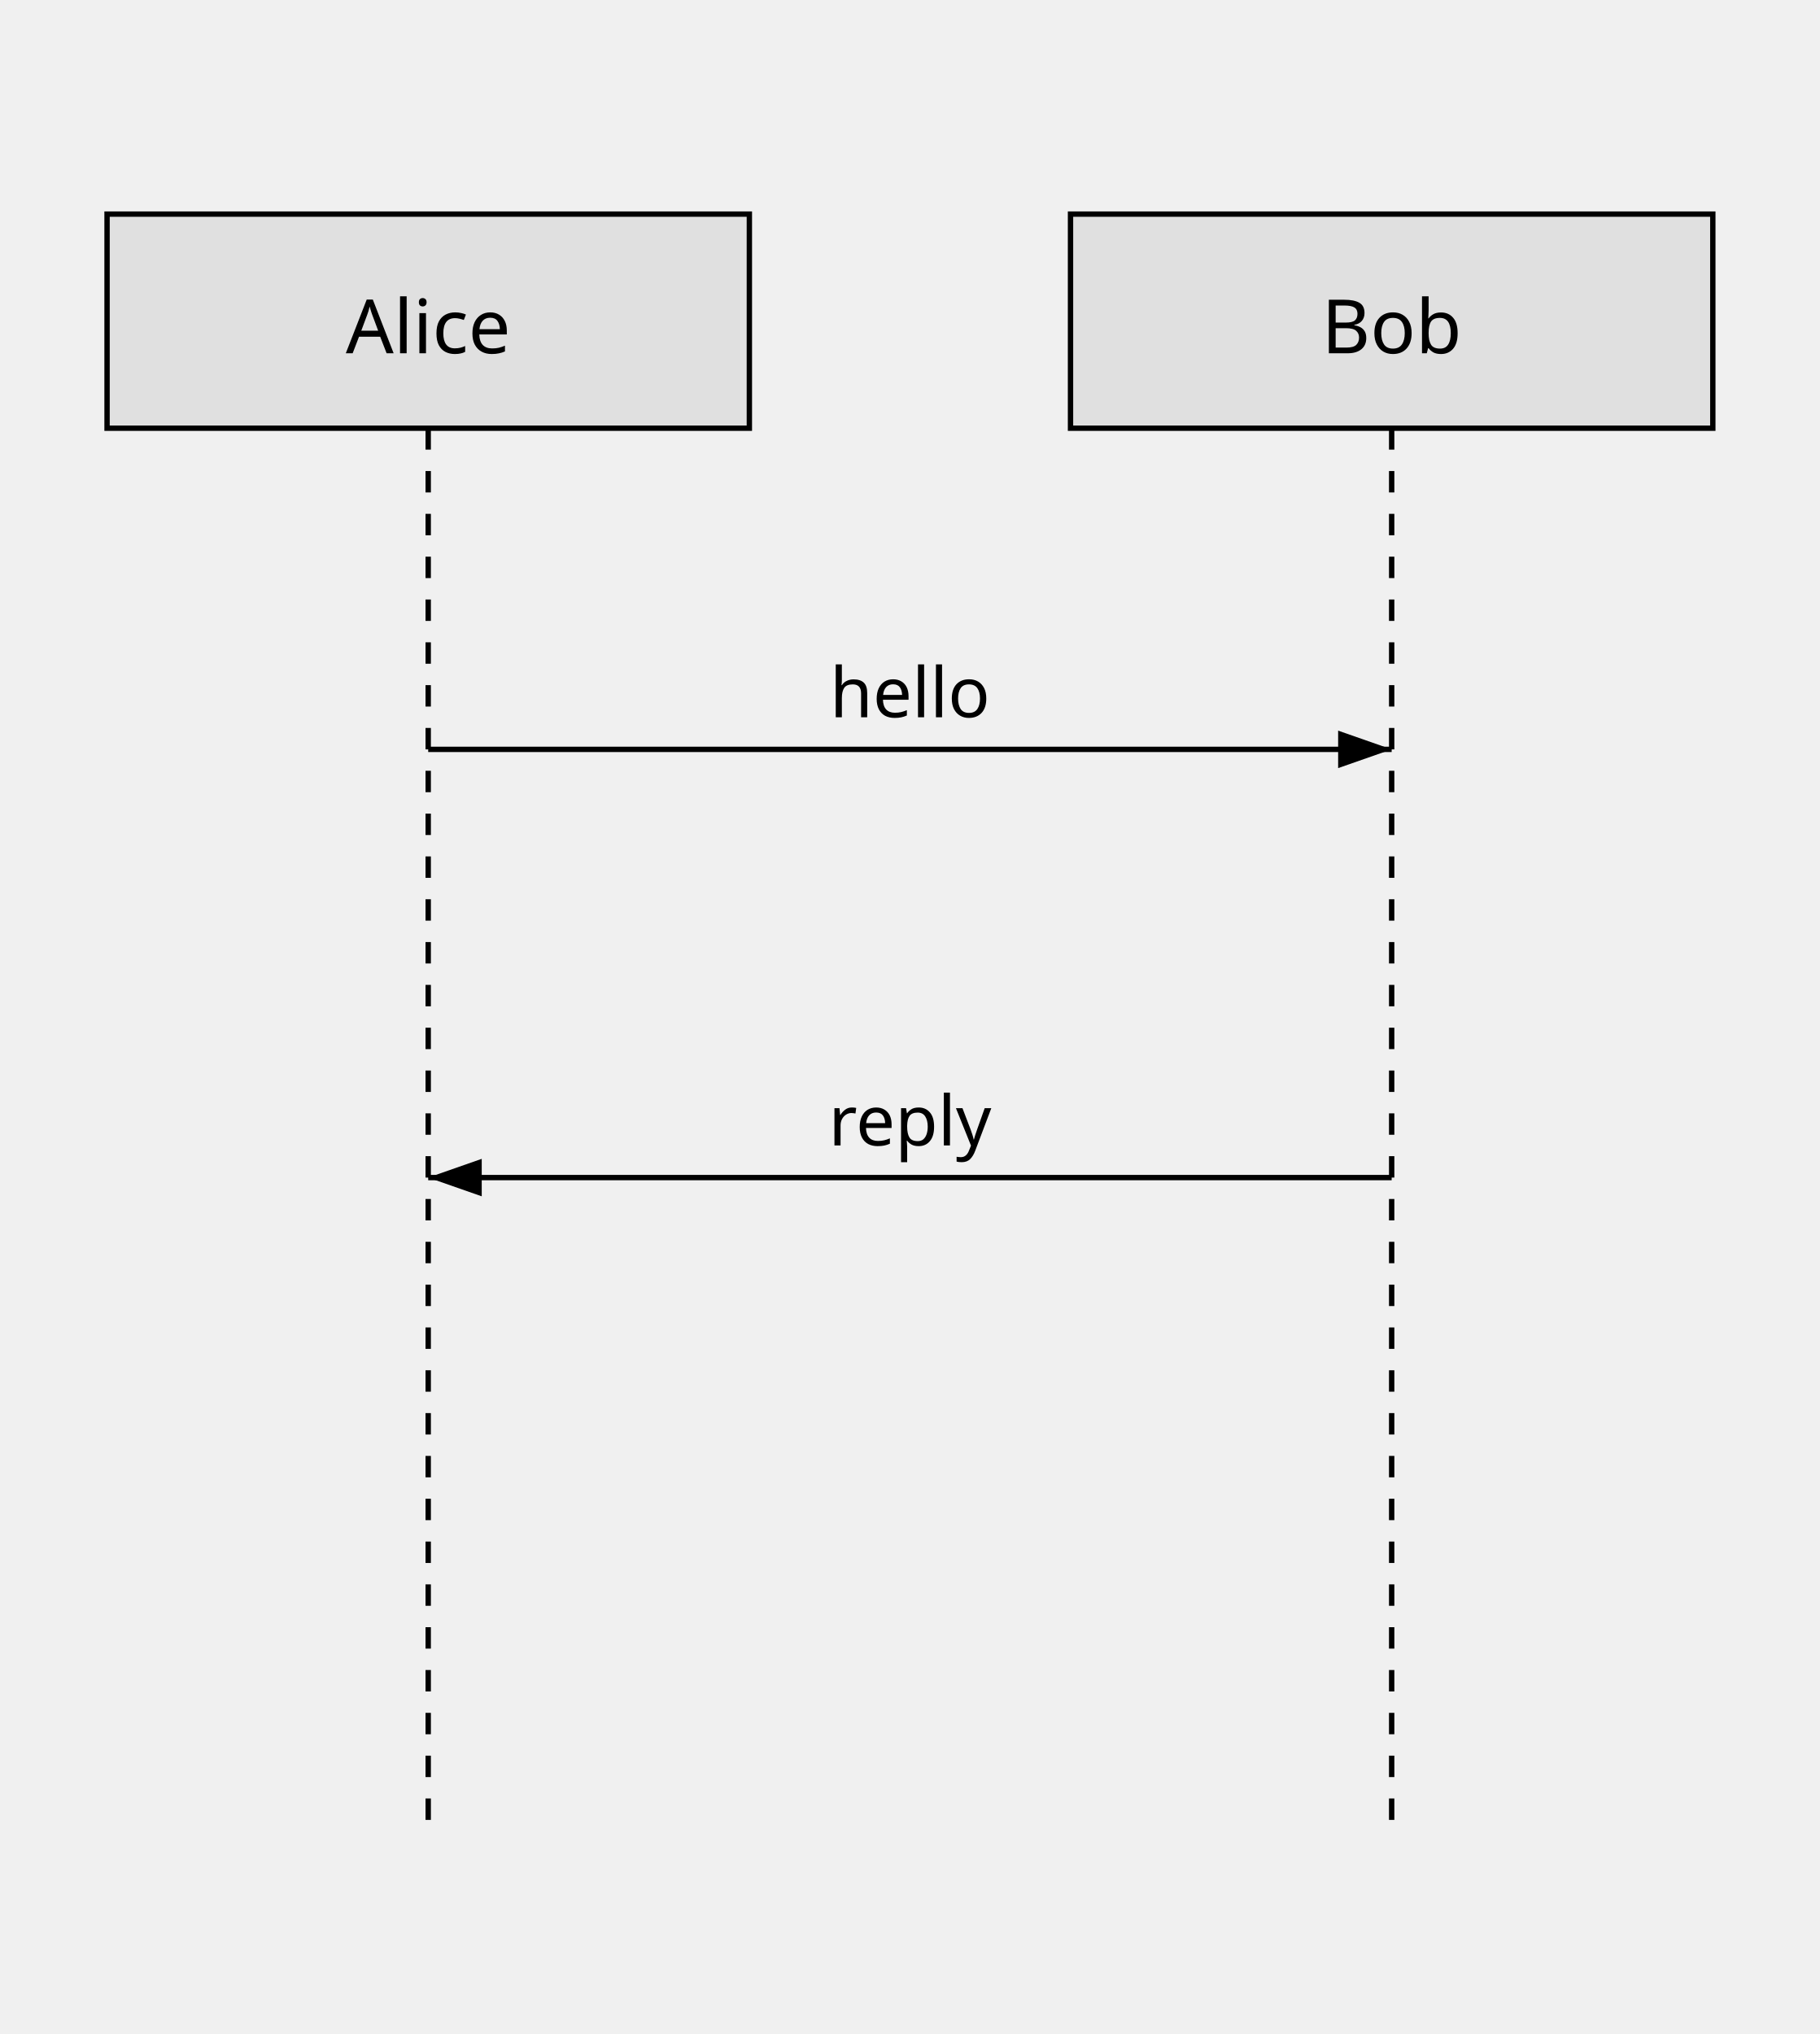
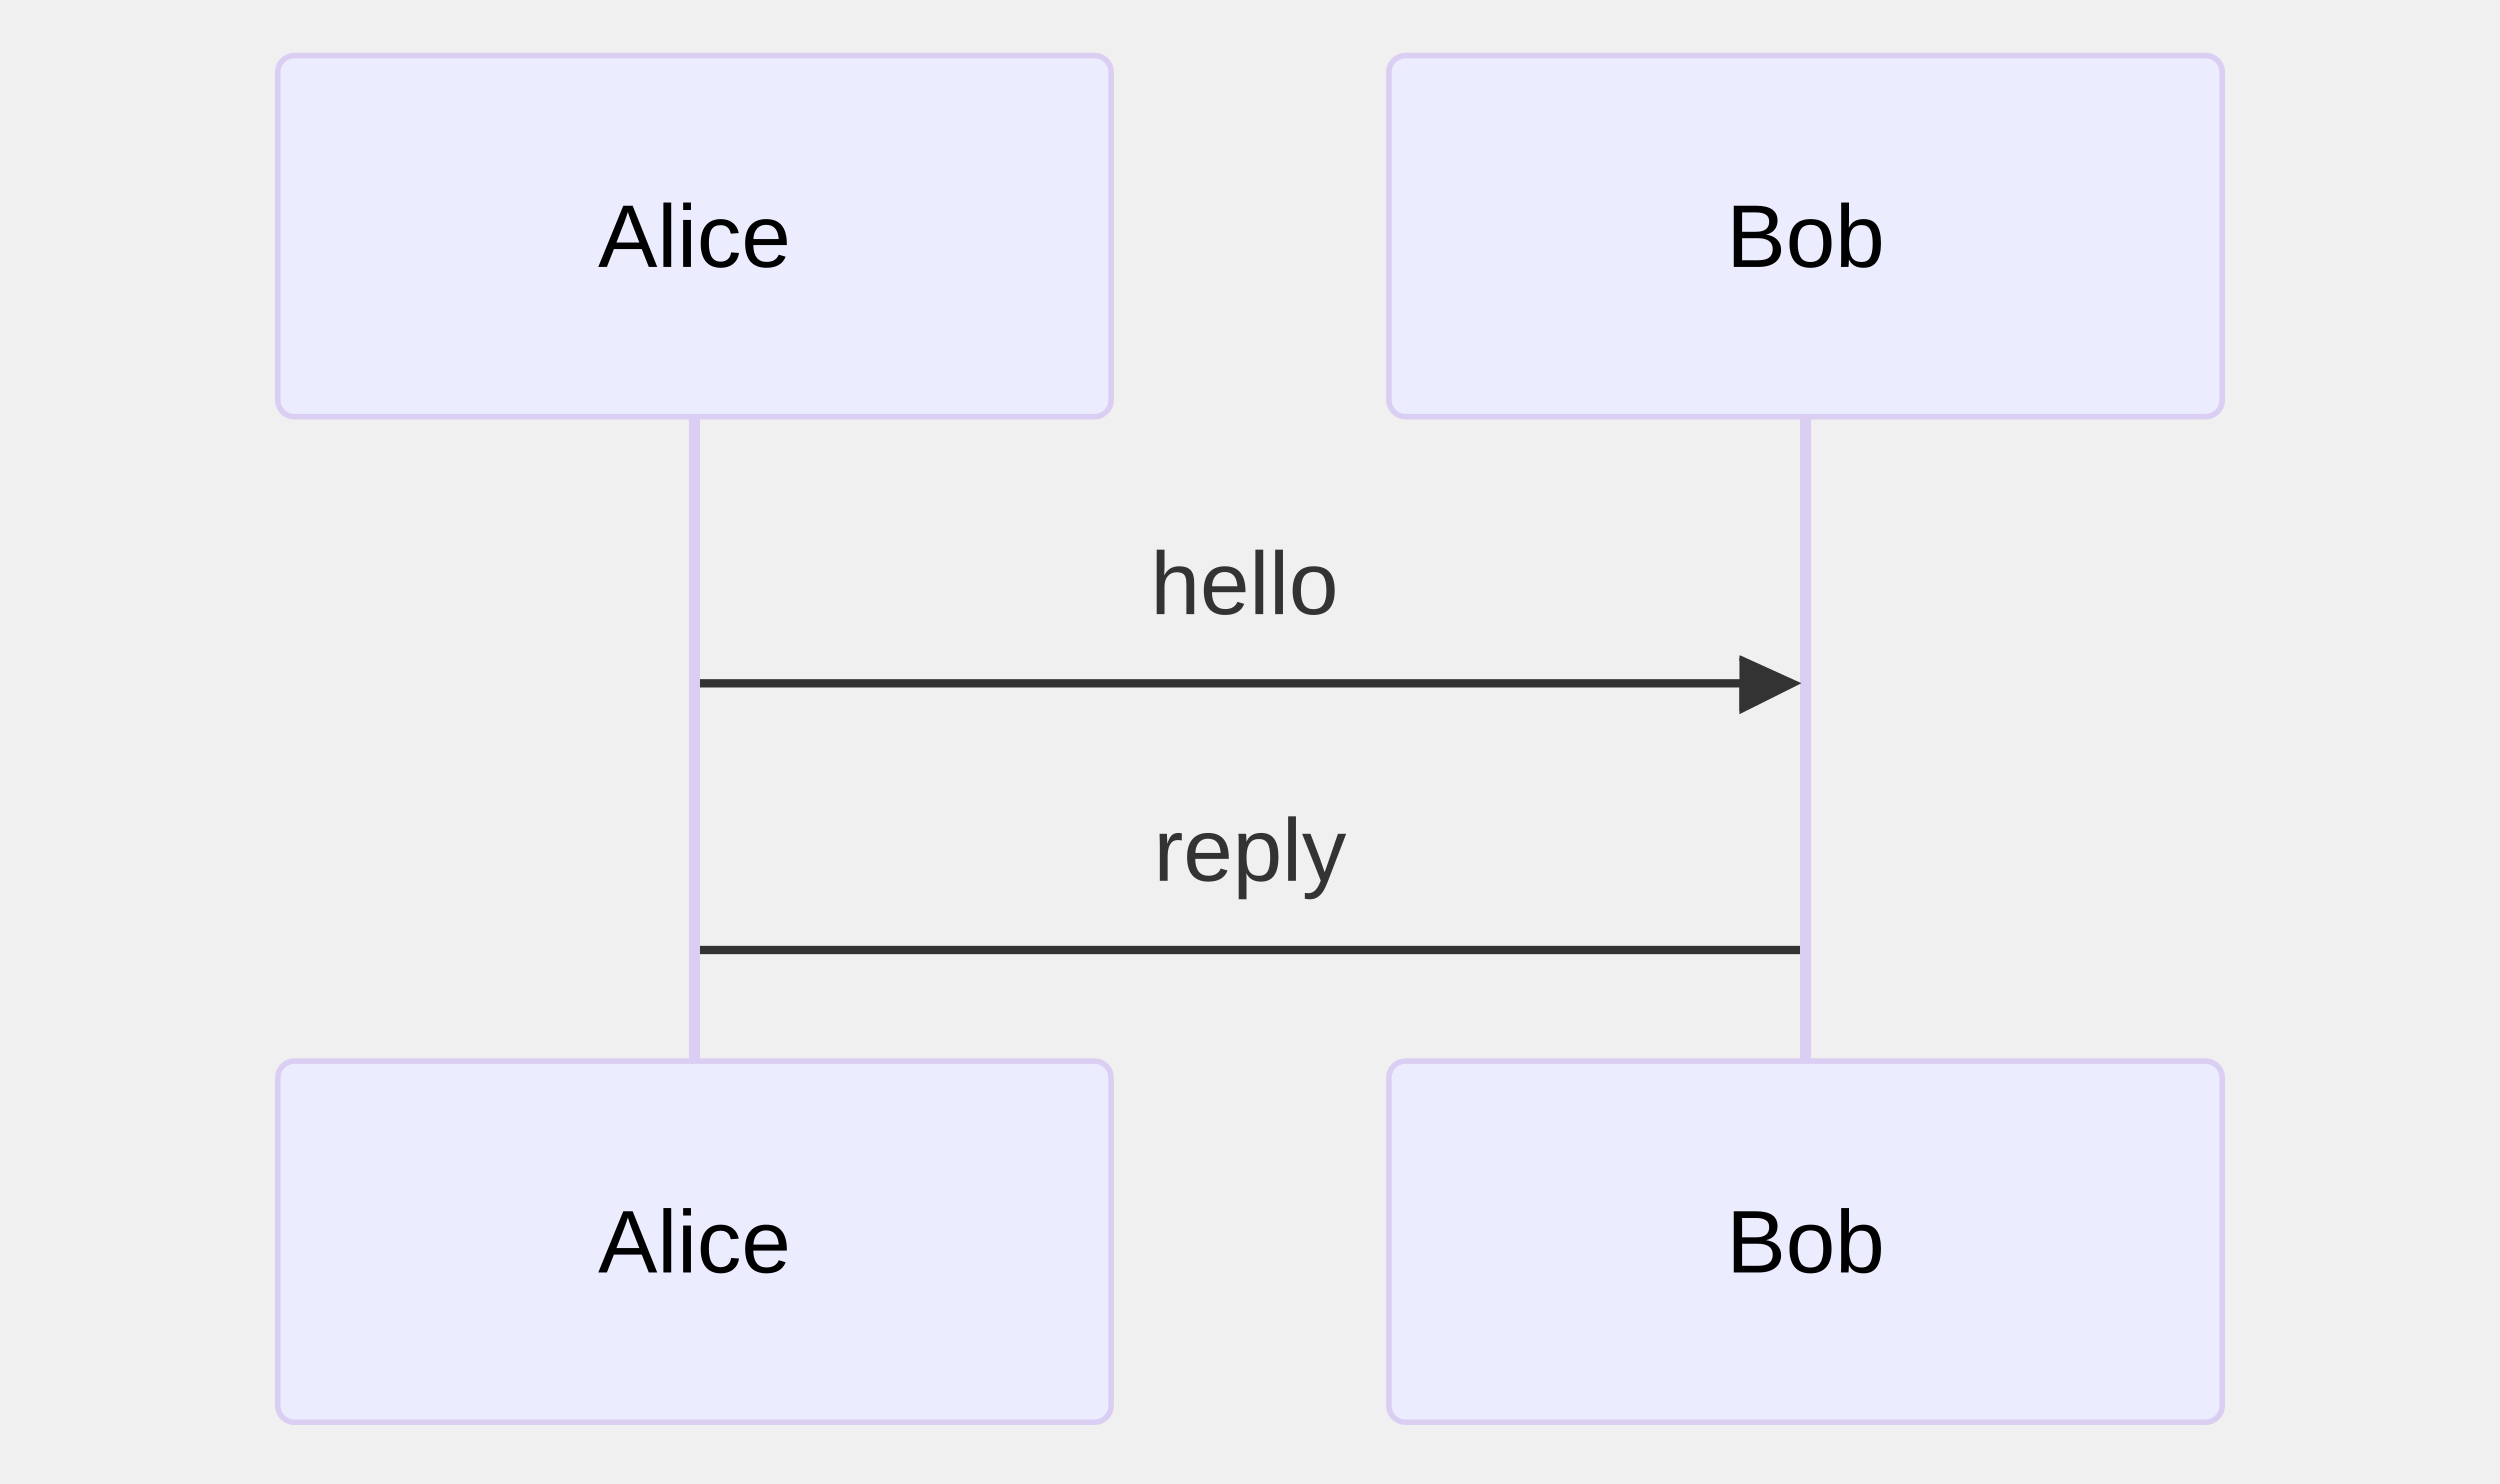
- <svg xmlns="http://www.w3.org/2000/svg" width="340" height="380" viewBox="0 0 340 380">
+ <svg xmlns="http://www.w3.org/2000/svg" aria-roledescription="sequence" role="graphics-document document" viewBox="-50 -10 450 267" height="267" width="450" id="container">
+   <g>
+     <rect class="actor actor-bottom" ry="3" rx="3" name="B" height="65" width="150" stroke="#666" fill="#eaeaea" y="181" x="200" />
+     <text style="text-anchor: middle; font-size: 16px; font-weight: 400;" class="actor actor-box" alignment-baseline="central" dominant-baseline="central" y="213.5" x="275">
+       <tspan dy="0" x="275">Bob</tspan>
+     </text>
+   </g>
+   <g>
+     <rect class="actor actor-bottom" ry="3" rx="3" name="Alice" height="65" width="150" stroke="#666" fill="#eaeaea" y="181" x="0" />
+     <text style="text-anchor: middle; font-size: 16px; font-weight: 400;" class="actor actor-box" alignment-baseline="central" dominant-baseline="central" y="213.5" x="75">
+       <tspan dy="0" x="75">Alice</tspan>
+     </text>
+   </g>
+   <g>
+     <line name="B" stroke="#999" stroke-width="0.5px" class="actor-line 200" y2="181" x2="275" y1="65" x1="275" id="actor1" />
+     <g id="root-1">
+       <rect class="actor actor-top" ry="3" rx="3" name="B" height="65" width="150" stroke="#666" fill="#eaeaea" y="0" x="200" />
+       <text style="text-anchor: middle; font-size: 16px; font-weight: 400;" class="actor actor-box" alignment-baseline="central" dominant-baseline="central" y="32.5" x="275">
+         <tspan dy="0" x="275">Bob</tspan>
+       </text>
+     </g>
+   </g>
+   <g>
+     <line name="Alice" stroke="#999" stroke-width="0.5px" class="actor-line 200" y2="181" x2="75" y1="65" x1="75" id="actor0" />
+     <g id="root-0">
+       <rect class="actor actor-top" ry="3" rx="3" name="Alice" height="65" width="150" stroke="#666" fill="#eaeaea" y="0" x="0" />
+       <text style="text-anchor: middle; font-size: 16px; font-weight: 400;" class="actor actor-box" alignment-baseline="central" dominant-baseline="central" y="32.5" x="75">
+         <tspan dy="0" x="75">Alice</tspan>
+       </text>
+     </g>
+   </g>
+   <style>#container{font-family:"trebuchet ms",verdana,arial,sans-serif;font-size:16px;fill:#333;}@keyframes edge-animation-frame{from{stroke-dashoffset:0;}}@keyframes dash{to{stroke-dashoffset:0;}}#container .edge-animation-slow{stroke-dasharray:9,5!important;stroke-dashoffset:900;animation:dash 50s linear infinite;stroke-linecap:round;}#container .edge-animation-fast{stroke-dasharray:9,5!important;stroke-dashoffset:900;animation:dash 20s linear infinite;stroke-linecap:round;}#container .error-icon{fill:#552222;}#container .error-text{fill:#552222;stroke:#552222;}#container .edge-thickness-normal{stroke-width:1px;}#container .edge-thickness-thick{stroke-width:3.5px;}#container .edge-pattern-solid{stroke-dasharray:0;}#container .edge-thickness-invisible{stroke-width:0;fill:none;}#container .edge-pattern-dashed{stroke-dasharray:3;}#container .edge-pattern-dotted{stroke-dasharray:2;}#container .marker{fill:#333333;stroke:#333333;}#container .marker.cross{stroke:#333333;}#container svg{font-family:"trebuchet ms",verdana,arial,sans-serif;font-size:16px;}#container p{margin:0;}#container .actor{stroke:hsl(259.626, 59.777%, 87.902%);fill:#ECECFF;}#container text.actor&gt;tspan{fill:black;stroke:none;}#container .actor-line{stroke:hsl(259.626, 59.777%, 87.902%);}#container .messageLine0{stroke-width:1.5;stroke-dasharray:none;stroke:#333;}#container .messageLine1{stroke-width:1.5;stroke-dasharray:2,2;stroke:#333;}#container #arrowhead path{fill:#333;stroke:#333;}#container .sequenceNumber{fill:white;}#container #sequencenumber{fill:#333;}#container #crosshead path{fill:#333;stroke:#333;}#container .messageText{fill:#333;stroke:none;}#container .labelBox{stroke:hsl(259.626, 59.777%, 87.902%);fill:#ECECFF;}#container .labelText,#container .labelText&gt;tspan{fill:black;stroke:none;}#container .loopText,#container .loopText&gt;tspan{fill:black;stroke:none;}#container .loopLine{stroke-width:2px;stroke-dasharray:2,2;stroke:hsl(259.626, 59.777%, 87.902%);fill:hsl(259.626, 59.777%, 87.902%);}#container .note{stroke:#aaaa33;fill:#fff5ad;}#container .noteText,#container .noteText&gt;tspan{fill:black;stroke:none;}#container .activation0{fill:#f4f4f4;stroke:#666;}#container .activation1{fill:#f4f4f4;stroke:#666;}#container .activation2{fill:#f4f4f4;stroke:#666;}#container .actorPopupMenu{position:absolute;}#container .actorPopupMenuPanel{position:absolute;fill:#ECECFF;box-shadow:0px 8px 16px 0px rgba(0,0,0,0.2);filter:drop-shadow(3px 5px 2px rgb(0 0 0 / 0.4));}#container .actor-man line{stroke:hsl(259.626, 59.777%, 87.902%);fill:#ECECFF;}#container .actor-man circle,#container line{stroke:hsl(259.626, 59.777%, 87.902%);fill:#ECECFF;stroke-width:2px;}#container :root{--mermaid-font-family:"trebuchet ms",verdana,arial,sans-serif;}</style>
+   <g />
  <defs>
-     <marker id="arrowhead" markerWidth="10" markerHeight="7" refX="10" refY="3.5" orient="auto">
-       <polygon points="0 0, 10 3.5, 0 7" fill="#000" />
+     <symbol height="24" width="24" id="computer">
+       <path d="M2 2v13h20v-13h-20zm18 11h-16v-9h16v9zm-10.228 6l.466-1h3.524l.467 1h-4.457zm14.228 3h-24l2-6h2.104l-1.33 4h18.45l-1.297-4h2.073l2 6zm-5-10h-14v-7h14v7z" transform="scale(.5)" />
+     </symbol>
+   </defs>
+   <defs>
+     <symbol clip-rule="evenodd" fill-rule="evenodd" id="database">
+       <path d="M12.258.001l.256.004.255.005.253.008.251.01.249.012.247.015.246.016.242.019.241.02.239.023.236.024.233.027.231.028.229.031.225.032.223.034.22.036.217.038.214.04.211.041.208.043.205.045.201.046.198.048.194.05.191.051.187.053.183.054.18.056.175.057.172.059.168.06.163.061.16.063.155.064.15.066.074.033.073.033.071.034.07.034.069.035.068.035.067.035.066.035.064.036.064.036.062.036.06.036.06.037.058.037.058.037.055.038.055.038.053.038.052.038.051.039.05.039.048.039.047.039.045.04.044.04.043.04.041.04.04.041.039.041.037.041.036.041.034.041.033.042.032.042.03.042.029.042.027.042.026.043.024.043.023.043.021.043.02.043.018.044.017.043.015.044.013.044.012.044.011.045.009.044.007.045.006.045.004.045.002.045.001.045v17l-.001.045-.002.045-.004.045-.006.045-.007.045-.009.044-.011.045-.012.044-.013.044-.015.044-.017.043-.018.044-.02.043-.021.043-.023.043-.024.043-.026.043-.027.042-.029.042-.03.042-.032.042-.033.042-.034.041-.036.041-.037.041-.039.041-.04.041-.041.04-.043.04-.044.04-.045.04-.047.039-.048.039-.05.039-.051.039-.052.038-.053.038-.055.038-.055.038-.058.037-.058.037-.06.037-.06.036-.062.036-.064.036-.064.036-.066.035-.067.035-.068.035-.069.035-.07.034-.071.034-.073.033-.074.033-.15.066-.155.064-.16.063-.163.061-.168.06-.172.059-.175.057-.18.056-.183.054-.187.053-.191.051-.194.05-.198.048-.201.046-.205.045-.208.043-.211.041-.214.04-.217.038-.22.036-.223.034-.225.032-.229.031-.231.028-.233.027-.236.024-.239.023-.241.02-.242.019-.246.016-.247.015-.249.012-.251.01-.253.008-.255.005-.256.004-.258.001-.258-.001-.256-.004-.255-.005-.253-.008-.251-.01-.249-.012-.247-.015-.245-.016-.243-.019-.241-.02-.238-.023-.236-.024-.234-.027-.231-.028-.228-.031-.226-.032-.223-.034-.22-.036-.217-.038-.214-.04-.211-.041-.208-.043-.204-.045-.201-.046-.198-.048-.195-.05-.19-.051-.187-.053-.184-.054-.179-.056-.176-.057-.172-.059-.167-.06-.164-.061-.159-.063-.155-.064-.151-.066-.074-.033-.072-.033-.072-.034-.07-.034-.069-.035-.068-.035-.067-.035-.066-.035-.064-.036-.063-.036-.062-.036-.061-.036-.06-.037-.058-.037-.057-.037-.056-.038-.055-.038-.053-.038-.052-.038-.051-.039-.049-.039-.049-.039-.046-.039-.046-.04-.044-.04-.043-.04-.041-.04-.04-.041-.039-.041-.037-.041-.036-.041-.034-.041-.033-.042-.032-.042-.03-.042-.029-.042-.027-.042-.026-.043-.024-.043-.023-.043-.021-.043-.02-.043-.018-.044-.017-.043-.015-.044-.013-.044-.012-.044-.011-.045-.009-.044-.007-.045-.006-.045-.004-.045-.002-.045-.001-.045v-17l.001-.045.002-.045.004-.045.006-.045.007-.045.009-.044.011-.045.012-.044.013-.044.015-.044.017-.043.018-.044.02-.043.021-.043.023-.043.024-.043.026-.043.027-.042.029-.042.03-.042.032-.042.033-.042.034-.041.036-.041.037-.041.039-.041.04-.041.041-.04.043-.04.044-.04.046-.04.046-.039.049-.039.049-.039.051-.039.052-.038.053-.038.055-.038.056-.038.057-.037.058-.037.06-.037.061-.036.062-.036.063-.036.064-.036.066-.035.067-.035.068-.035.069-.035.07-.034.072-.034.072-.033.074-.033.151-.066.155-.064.159-.063.164-.061.167-.06.172-.059.176-.057.179-.056.184-.054.187-.053.19-.051.195-.05.198-.048.201-.046.204-.045.208-.043.211-.041.214-.04.217-.038.22-.036.223-.034.226-.032.228-.031.231-.028.234-.027.236-.024.238-.023.241-.02.243-.019.245-.016.247-.015.249-.012.251-.01.253-.008.255-.005.256-.004.258-.001.258.001zm-9.258 20.499v.01l.001.021.003.021.004.022.005.021.006.022.007.022.009.023.01.022.011.023.012.023.013.023.015.023.016.024.017.023.018.024.019.024.021.024.022.025.023.024.024.025.052.049.056.05.061.051.066.051.07.051.075.051.079.052.084.052.088.052.092.052.097.052.102.051.105.052.11.052.114.051.119.051.123.051.127.05.131.05.135.05.139.048.144.049.147.047.152.047.155.047.16.045.163.045.167.043.171.043.176.041.178.041.183.039.187.039.19.037.194.035.197.035.202.033.204.031.209.03.212.029.216.027.219.025.222.024.226.021.23.02.233.018.236.016.24.015.243.012.246.01.249.008.253.005.256.004.259.001.26-.001.257-.004.254-.005.25-.008.247-.011.244-.012.241-.014.237-.016.233-.018.231-.021.226-.021.224-.024.22-.026.216-.027.212-.028.21-.031.205-.031.202-.034.198-.034.194-.036.191-.037.187-.039.183-.04.179-.04.175-.042.172-.043.168-.044.163-.045.16-.046.155-.046.152-.047.148-.048.143-.049.139-.049.136-.05.131-.05.126-.05.123-.051.118-.052.114-.051.11-.052.106-.052.101-.052.096-.052.092-.052.088-.053.083-.051.079-.052.074-.052.07-.051.065-.051.06-.051.056-.05.051-.05.023-.024.023-.025.021-.024.02-.024.019-.024.018-.024.017-.024.015-.023.014-.024.013-.023.012-.023.01-.023.01-.022.008-.022.006-.022.006-.022.004-.022.004-.021.001-.021.001-.021v-4.127l-.077.055-.08.053-.083.054-.085.053-.087.052-.09.052-.093.051-.095.05-.097.05-.1.049-.102.049-.105.048-.106.047-.109.047-.111.046-.114.045-.115.045-.118.044-.12.043-.122.042-.124.042-.126.041-.128.04-.13.04-.132.038-.134.038-.135.037-.138.037-.139.035-.142.035-.143.034-.144.033-.147.032-.148.031-.15.03-.151.03-.153.029-.154.027-.156.027-.158.026-.159.025-.161.024-.162.023-.163.022-.165.021-.166.02-.167.019-.169.018-.169.017-.171.016-.173.015-.173.014-.175.013-.175.012-.177.011-.178.01-.179.008-.179.008-.181.006-.182.005-.182.004-.184.003-.184.002h-.37l-.184-.002-.184-.003-.182-.004-.182-.005-.181-.006-.179-.008-.179-.008-.178-.01-.176-.011-.176-.012-.175-.013-.173-.014-.172-.015-.171-.016-.17-.017-.169-.018-.167-.019-.166-.02-.165-.021-.163-.022-.162-.023-.161-.024-.159-.025-.157-.026-.156-.027-.155-.027-.153-.029-.151-.03-.15-.03-.148-.031-.146-.032-.145-.033-.143-.034-.141-.035-.14-.035-.137-.037-.136-.037-.134-.038-.132-.038-.13-.04-.128-.04-.126-.041-.124-.042-.122-.042-.12-.044-.117-.043-.116-.045-.113-.045-.112-.046-.109-.047-.106-.047-.105-.048-.102-.049-.1-.049-.097-.05-.095-.05-.093-.052-.09-.051-.087-.052-.085-.053-.083-.054-.08-.054-.077-.054v4.127zm0-5.654v.011l.001.021.003.021.004.021.005.022.006.022.007.022.009.022.01.022.011.023.012.023.013.023.015.024.016.023.017.024.018.024.019.024.021.024.022.024.023.025.024.024.052.05.056.05.061.05.066.051.07.051.075.052.079.051.084.052.088.052.092.052.097.052.102.052.105.052.11.051.114.051.119.052.123.05.127.051.131.05.135.049.139.049.144.048.147.048.152.047.155.046.16.045.163.045.167.044.171.042.176.042.178.04.183.04.187.038.19.037.194.036.197.034.202.033.204.032.209.03.212.028.216.027.219.025.222.024.226.022.23.02.233.018.236.016.24.014.243.012.246.01.249.008.253.006.256.003.259.001.26-.001.257-.003.254-.006.25-.008.247-.01.244-.012.241-.015.237-.016.233-.018.231-.02.226-.022.224-.024.22-.025.216-.027.212-.029.21-.03.205-.032.202-.033.198-.035.194-.036.191-.037.187-.039.183-.039.179-.041.175-.042.172-.043.168-.044.163-.045.16-.045.155-.047.152-.047.148-.048.143-.048.139-.05.136-.049.131-.05.126-.051.123-.051.118-.051.114-.052.11-.052.106-.052.101-.052.096-.052.092-.052.088-.052.083-.052.079-.052.074-.051.07-.052.065-.051.06-.05.056-.051.051-.049.023-.025.023-.024.021-.025.02-.024.019-.024.018-.024.017-.024.015-.023.014-.023.013-.024.012-.022.01-.023.01-.023.008-.022.006-.022.006-.022.004-.021.004-.022.001-.021.001-.021v-4.139l-.077.054-.08.054-.083.054-.085.052-.087.053-.09.051-.093.051-.095.051-.097.05-.1.049-.102.049-.105.048-.106.047-.109.047-.111.046-.114.045-.115.044-.118.044-.12.044-.122.042-.124.042-.126.041-.128.04-.13.039-.132.039-.134.038-.135.037-.138.036-.139.036-.142.035-.143.033-.144.033-.147.033-.148.031-.15.03-.151.03-.153.028-.154.028-.156.027-.158.026-.159.025-.161.024-.162.023-.163.022-.165.021-.166.02-.167.019-.169.018-.169.017-.171.016-.173.015-.173.014-.175.013-.175.012-.177.011-.178.009-.179.009-.179.007-.181.007-.182.005-.182.004-.184.003-.184.002h-.37l-.184-.002-.184-.003-.182-.004-.182-.005-.181-.007-.179-.007-.179-.009-.178-.009-.176-.011-.176-.012-.175-.013-.173-.014-.172-.015-.171-.016-.17-.017-.169-.018-.167-.019-.166-.02-.165-.021-.163-.022-.162-.023-.161-.024-.159-.025-.157-.026-.156-.027-.155-.028-.153-.028-.151-.03-.15-.03-.148-.031-.146-.033-.145-.033-.143-.033-.141-.035-.14-.036-.137-.036-.136-.037-.134-.038-.132-.039-.13-.039-.128-.04-.126-.041-.124-.042-.122-.043-.12-.043-.117-.044-.116-.044-.113-.046-.112-.046-.109-.046-.106-.047-.105-.048-.102-.049-.1-.049-.097-.05-.095-.051-.093-.051-.09-.051-.087-.053-.085-.052-.083-.054-.08-.054-.077-.054v4.139zm0-5.666v.011l.001.02.003.022.004.021.005.022.006.021.007.022.009.023.01.022.011.023.012.023.013.023.015.023.016.024.017.024.018.023.019.024.021.025.022.024.023.024.024.025.052.05.056.05.061.05.066.051.07.051.075.052.079.051.084.052.088.052.092.052.097.052.102.052.105.051.11.052.114.051.119.051.123.051.127.05.131.05.135.05.139.049.144.048.147.048.152.047.155.046.16.045.163.045.167.043.171.043.176.042.178.04.183.04.187.038.19.037.194.036.197.034.202.033.204.032.209.03.212.028.216.027.219.025.222.024.226.021.23.02.233.018.236.017.24.014.243.012.246.01.249.008.253.006.256.003.259.001.26-.001.257-.003.254-.006.25-.008.247-.01.244-.013.241-.014.237-.016.233-.018.231-.02.226-.022.224-.024.22-.025.216-.027.212-.029.21-.03.205-.032.202-.033.198-.035.194-.036.191-.037.187-.039.183-.039.179-.041.175-.042.172-.043.168-.044.163-.045.16-.045.155-.047.152-.047.148-.048.143-.049.139-.049.136-.049.131-.051.126-.05.123-.051.118-.052.114-.051.11-.052.106-.052.101-.052.096-.052.092-.052.088-.052.083-.052.079-.052.074-.052.07-.051.065-.051.06-.051.056-.05.051-.049.023-.025.023-.025.021-.024.02-.024.019-.024.018-.024.017-.024.015-.023.014-.024.013-.023.012-.023.01-.022.01-.023.008-.022.006-.022.006-.022.004-.022.004-.021.001-.021.001-.021v-4.153l-.077.054-.08.054-.083.053-.085.053-.087.053-.09.051-.093.051-.095.051-.097.05-.1.049-.102.048-.105.048-.106.048-.109.046-.111.046-.114.046-.115.044-.118.044-.12.043-.122.043-.124.042-.126.041-.128.04-.13.039-.132.039-.134.038-.135.037-.138.036-.139.036-.142.034-.143.034-.144.033-.147.032-.148.032-.15.03-.151.03-.153.028-.154.028-.156.027-.158.026-.159.024-.161.024-.162.023-.163.023-.165.021-.166.02-.167.019-.169.018-.169.017-.171.016-.173.015-.173.014-.175.013-.175.012-.177.01-.178.01-.179.009-.179.007-.181.006-.182.006-.182.004-.184.003-.184.001-.185.001-.185-.001-.184-.001-.184-.003-.182-.004-.182-.006-.181-.006-.179-.007-.179-.009-.178-.01-.176-.01-.176-.012-.175-.013-.173-.014-.172-.015-.171-.016-.17-.017-.169-.018-.167-.019-.166-.02-.165-.021-.163-.023-.162-.023-.161-.024-.159-.024-.157-.026-.156-.027-.155-.028-.153-.028-.151-.03-.15-.03-.148-.032-.146-.032-.145-.033-.143-.034-.141-.034-.14-.036-.137-.036-.136-.037-.134-.038-.132-.039-.13-.039-.128-.041-.126-.041-.124-.041-.122-.043-.12-.043-.117-.044-.116-.044-.113-.046-.112-.046-.109-.046-.106-.048-.105-.048-.102-.048-.1-.05-.097-.049-.095-.051-.093-.051-.09-.052-.087-.052-.085-.053-.083-.053-.08-.054-.077-.054v4.153zm8.74-8.179l-.257.004-.254.005-.25.008-.247.011-.244.012-.241.014-.237.016-.233.018-.231.021-.226.022-.224.023-.22.026-.216.027-.212.028-.21.031-.205.032-.202.033-.198.034-.194.036-.191.038-.187.038-.183.04-.179.041-.175.042-.172.043-.168.043-.163.045-.16.046-.155.046-.152.048-.148.048-.143.048-.139.049-.136.05-.131.05-.126.051-.123.051-.118.051-.114.052-.11.052-.106.052-.101.052-.096.052-.092.052-.088.052-.083.052-.079.052-.074.051-.07.052-.065.051-.06.05-.056.05-.051.05-.023.025-.023.024-.021.024-.02.025-.019.024-.018.024-.017.023-.015.024-.014.023-.013.023-.012.023-.01.023-.01.022-.008.022-.006.023-.006.021-.004.022-.004.021-.001.021-.001.021.001.021.001.021.004.021.004.022.006.021.006.023.008.022.01.022.01.023.012.023.013.023.014.023.015.024.017.023.018.024.019.024.02.025.021.024.023.024.023.025.051.05.056.05.06.05.065.051.07.052.074.051.079.052.083.052.088.052.092.052.096.052.101.052.106.052.11.052.114.052.118.051.123.051.126.051.131.05.136.05.139.049.143.048.148.048.152.048.155.046.16.046.163.045.168.043.172.043.175.042.179.041.183.04.187.038.191.038.194.036.198.034.202.033.205.032.21.031.212.028.216.027.22.026.224.023.226.022.231.021.233.018.237.016.241.014.244.012.247.011.25.008.254.005.257.004.26.001.26-.001.257-.004.254-.005.25-.008.247-.011.244-.012.241-.014.237-.016.233-.018.231-.021.226-.022.224-.023.22-.026.216-.027.212-.028.21-.031.205-.032.202-.033.198-.034.194-.036.191-.038.187-.038.183-.04.179-.041.175-.042.172-.043.168-.043.163-.045.16-.046.155-.046.152-.048.148-.048.143-.048.139-.049.136-.05.131-.05.126-.051.123-.051.118-.051.114-.052.11-.052.106-.052.101-.052.096-.052.092-.052.088-.052.083-.052.079-.052.074-.051.07-.052.065-.051.06-.05.056-.05.051-.05.023-.025.023-.024.021-.024.02-.025.019-.024.018-.024.017-.023.015-.024.014-.023.013-.023.012-.023.01-.023.01-.022.008-.022.006-.023.006-.021.004-.022.004-.021.001-.021.001-.021-.001-.021-.001-.021-.004-.021-.004-.022-.006-.021-.006-.023-.008-.022-.01-.022-.01-.023-.012-.023-.013-.023-.014-.023-.015-.024-.017-.023-.018-.024-.019-.024-.02-.025-.021-.024-.023-.024-.023-.025-.051-.05-.056-.05-.06-.05-.065-.051-.07-.052-.074-.051-.079-.052-.083-.052-.088-.052-.092-.052-.096-.052-.101-.052-.106-.052-.11-.052-.114-.052-.118-.051-.123-.051-.126-.051-.131-.05-.136-.05-.139-.049-.143-.048-.148-.048-.152-.048-.155-.046-.16-.046-.163-.045-.168-.043-.172-.043-.175-.042-.179-.041-.183-.04-.187-.038-.191-.038-.194-.036-.198-.034-.202-.033-.205-.032-.21-.031-.212-.028-.216-.027-.22-.026-.224-.023-.226-.022-.231-.021-.233-.018-.237-.016-.241-.014-.244-.012-.247-.011-.25-.008-.254-.005-.257-.004-.26-.001-.26.001z" transform="scale(.5)" />
+     </symbol>
+   </defs>
+   <defs>
+     <symbol height="24" width="24" id="clock">
+       <path d="M12 2c5.514 0 10 4.486 10 10s-4.486 10-10 10-10-4.486-10-10 4.486-10 10-10zm0-2c-6.627 0-12 5.373-12 12s5.373 12 12 12 12-5.373 12-12-5.373-12-12-12zm5.848 12.459c.202.038.202.333.001.372-1.907.361-6.045 1.111-6.547 1.111-.719 0-1.301-.582-1.301-1.301 0-.512.77-5.447 1.125-7.445.034-.192.312-.181.343.014l.985 6.238 5.394 1.011z" transform="scale(.5)" />
+     </symbol>
+   </defs>
+   <defs>
+     <marker orient="auto-start-reverse" markerHeight="12" markerWidth="12" markerUnits="userSpaceOnUse" refY="5" refX="7.9" id="arrowhead">
+       <path d="M -1 0 L 10 5 L 0 10 z" />
    </marker>
  </defs>
-   <g class="participant">
-     <rect x="20" y="40" width="120" height="40" fill="#e0e0e0" stroke="#000" />
-     <text x="80" y="66" font-family="sans-serif" font-size="14" text-anchor="middle">Alice</text>
-     <line x1="80" y1="80" x2="80" y2="340" stroke="#000" stroke-dasharray="4 4" />
-   </g>
-   <g class="participant">
-     <rect x="200" y="40" width="120" height="40" fill="#e0e0e0" stroke="#000" />
-     <text x="260" y="66" font-family="sans-serif" font-size="14" text-anchor="middle">Bob</text>
-     <line x1="260" y1="80" x2="260" y2="340" stroke="#000" stroke-dasharray="4 4" />
-   </g>
-   <g class="message">
-     <line x1="80" y1="140" x2="260" y2="140" stroke="#000" marker-end="url(#arrowhead)" />
-     <text x="170" y="134" font-family="sans-serif" font-size="13" text-anchor="middle">hello</text>
-   </g>
-   <g class="message">
-     <line x1="260" y1="220" x2="80" y2="220" stroke="#000" marker-end="url(#arrowhead)" />
-     <text x="170" y="214" font-family="sans-serif" font-size="13" text-anchor="middle">reply</text>
-   </g>
+   <defs>
+     <marker refY="4.5" refX="4" orient="auto" markerHeight="8" markerWidth="15" id="crosshead">
+       <path style="stroke-dasharray: 0, 0;" d="M 1,2 L 6,7 M 6,2 L 1,7" stroke-width="1pt" stroke="#000000" fill="none" />
+     </marker>
+   </defs>
+   <defs>
+     <marker orient="auto" markerHeight="28" markerWidth="20" refY="7" refX="15.5" id="filled-head">
+       <path d="M 18,7 L9,13 L14,7 L9,1 Z" />
+     </marker>
+   </defs>
+   <defs>
+     <marker orient="auto" markerHeight="40" markerWidth="60" refY="15" refX="15" id="sequencenumber">
+       <circle r="6" cy="15" cx="15" />
+     </marker>
+   </defs>
+   <text style="font-size: 16px; font-weight: 400;" dy="1em" class="messageText" alignment-baseline="middle" dominant-baseline="middle" text-anchor="middle" y="80" x="174">hello</text>
+   <line style="fill: none;" marker-end="url(#arrowhead)" stroke="none" stroke-width="2" class="messageLine0" y2="113" x2="271" y1="113" x1="76" />
+   <text style="font-size: 16px; font-weight: 400;" dy="1em" class="messageText" alignment-baseline="middle" dominant-baseline="middle" text-anchor="middle" y="128" x="175">reply</text>
+   <line style="fill: none;" stroke="none" stroke-width="2" class="messageLine0" y2="161" x2="76" y1="161" x1="274" />
</svg>
